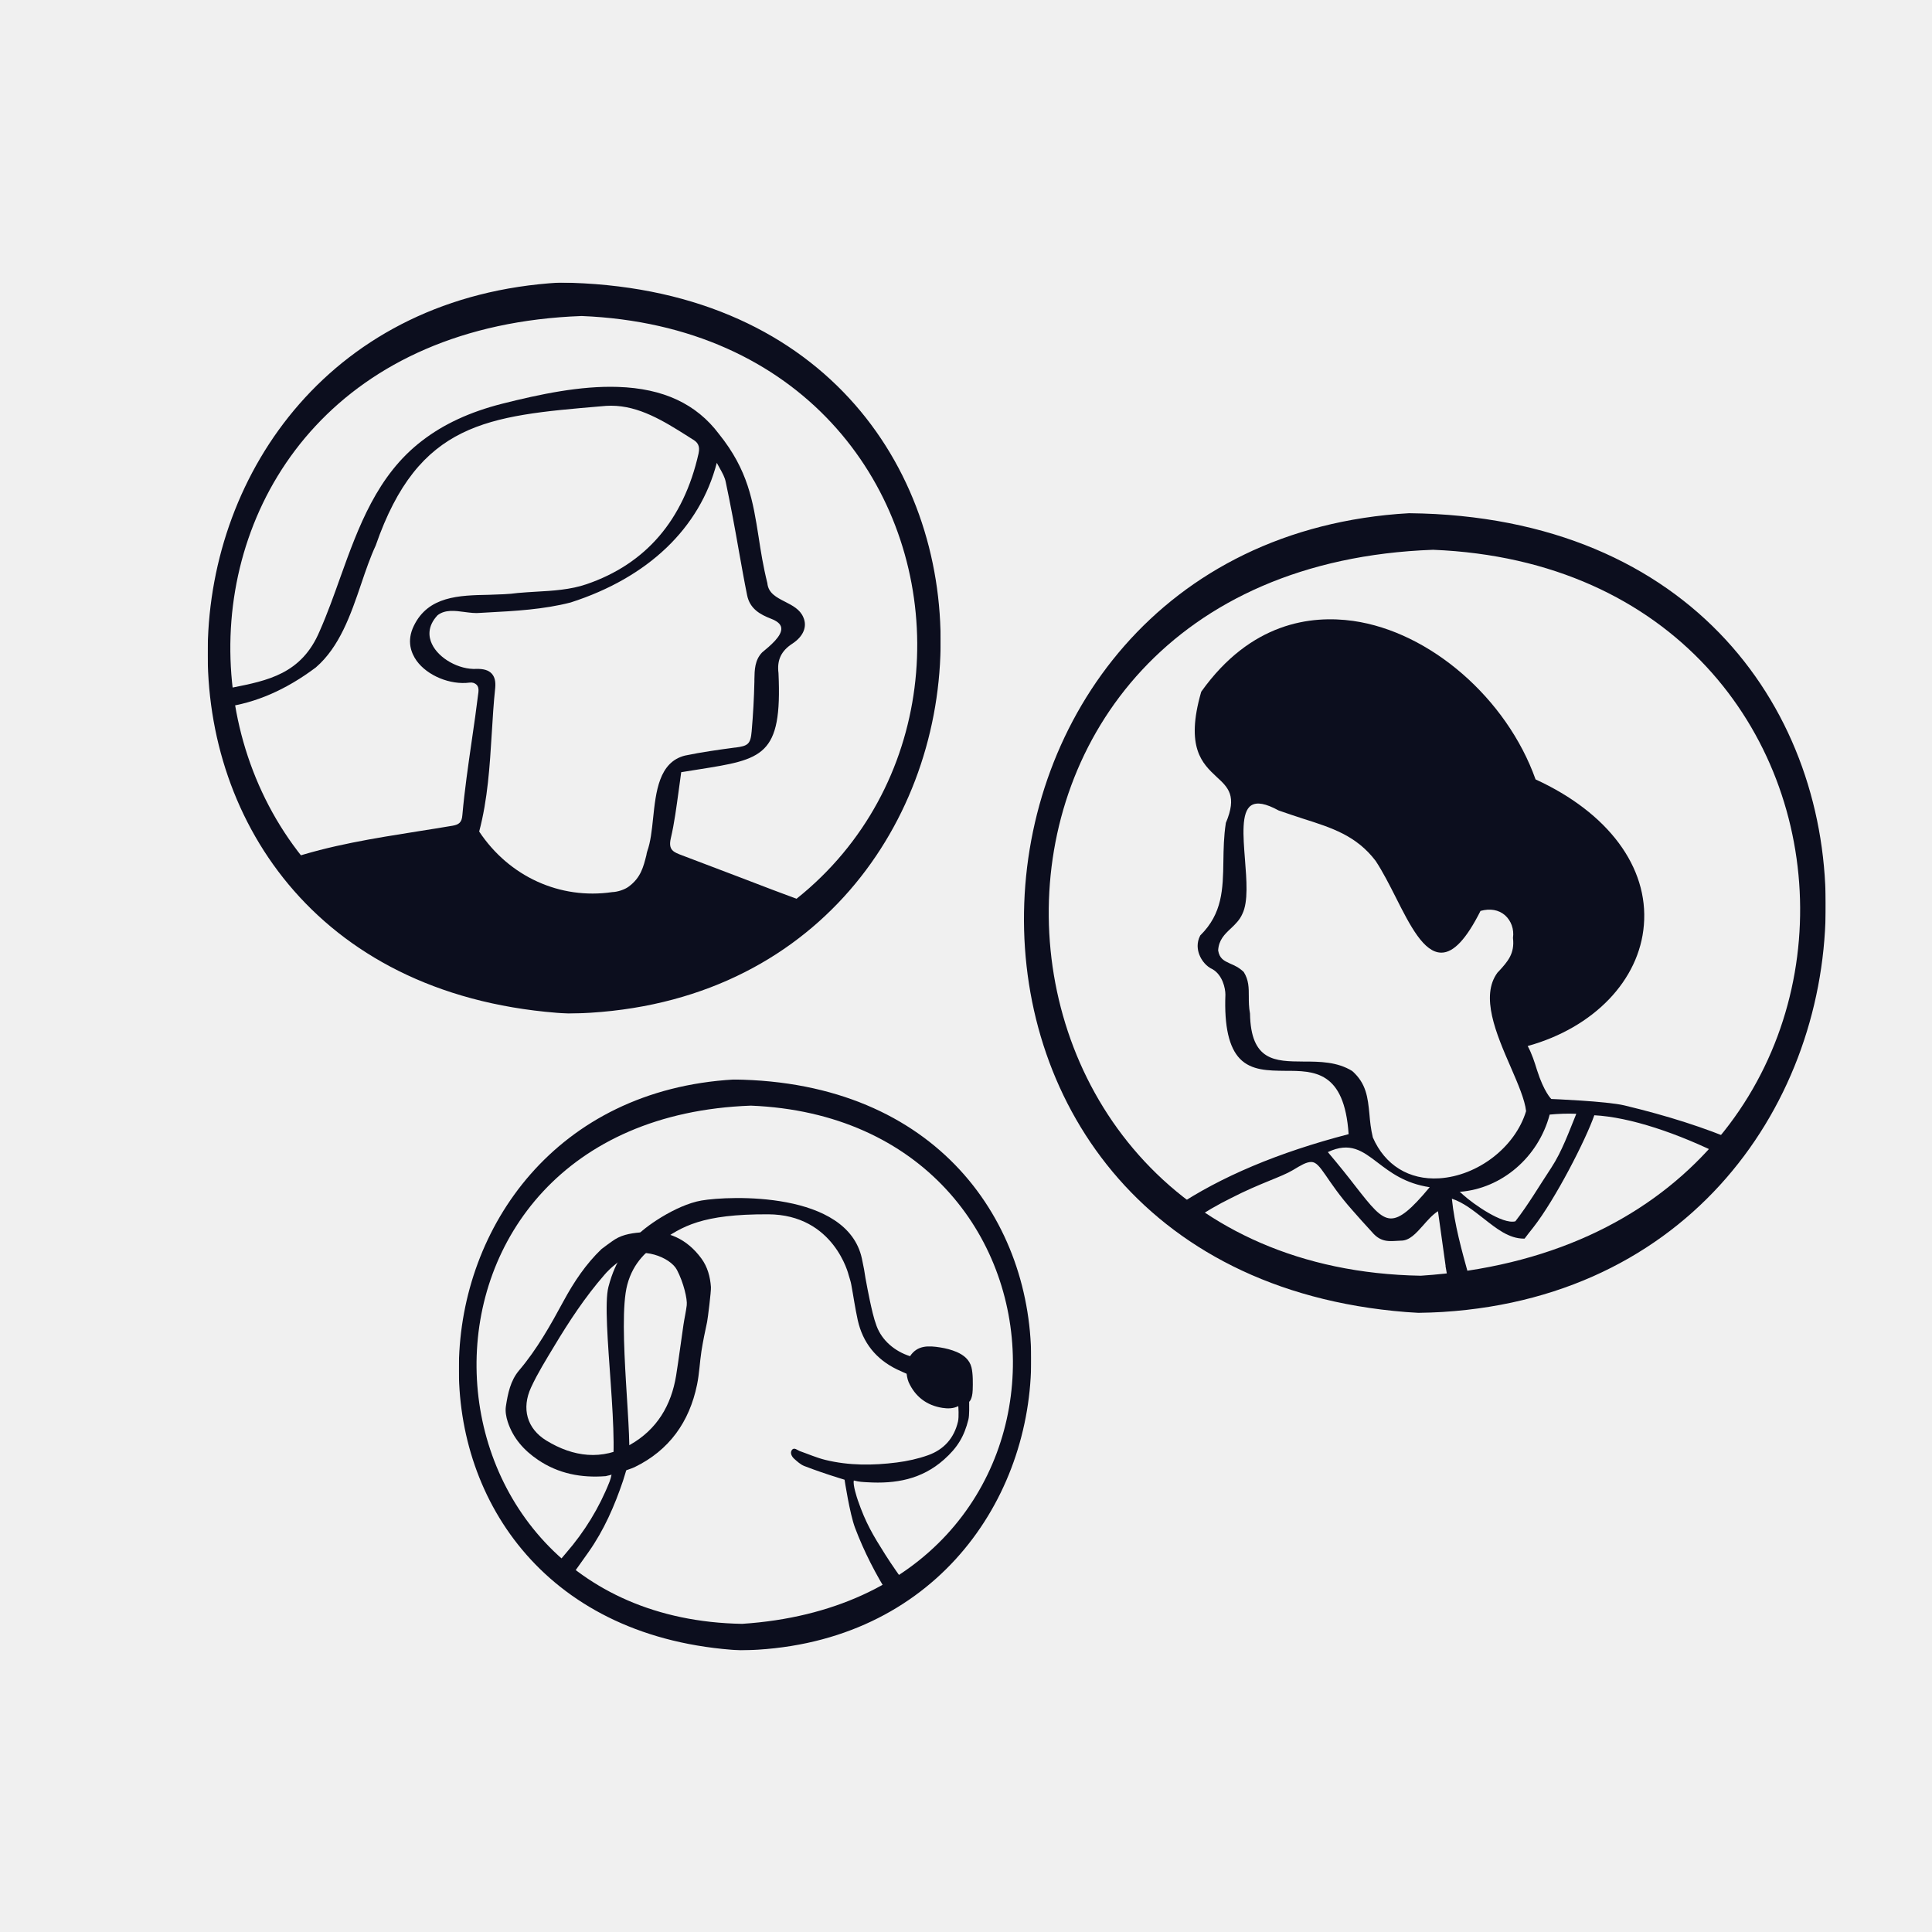
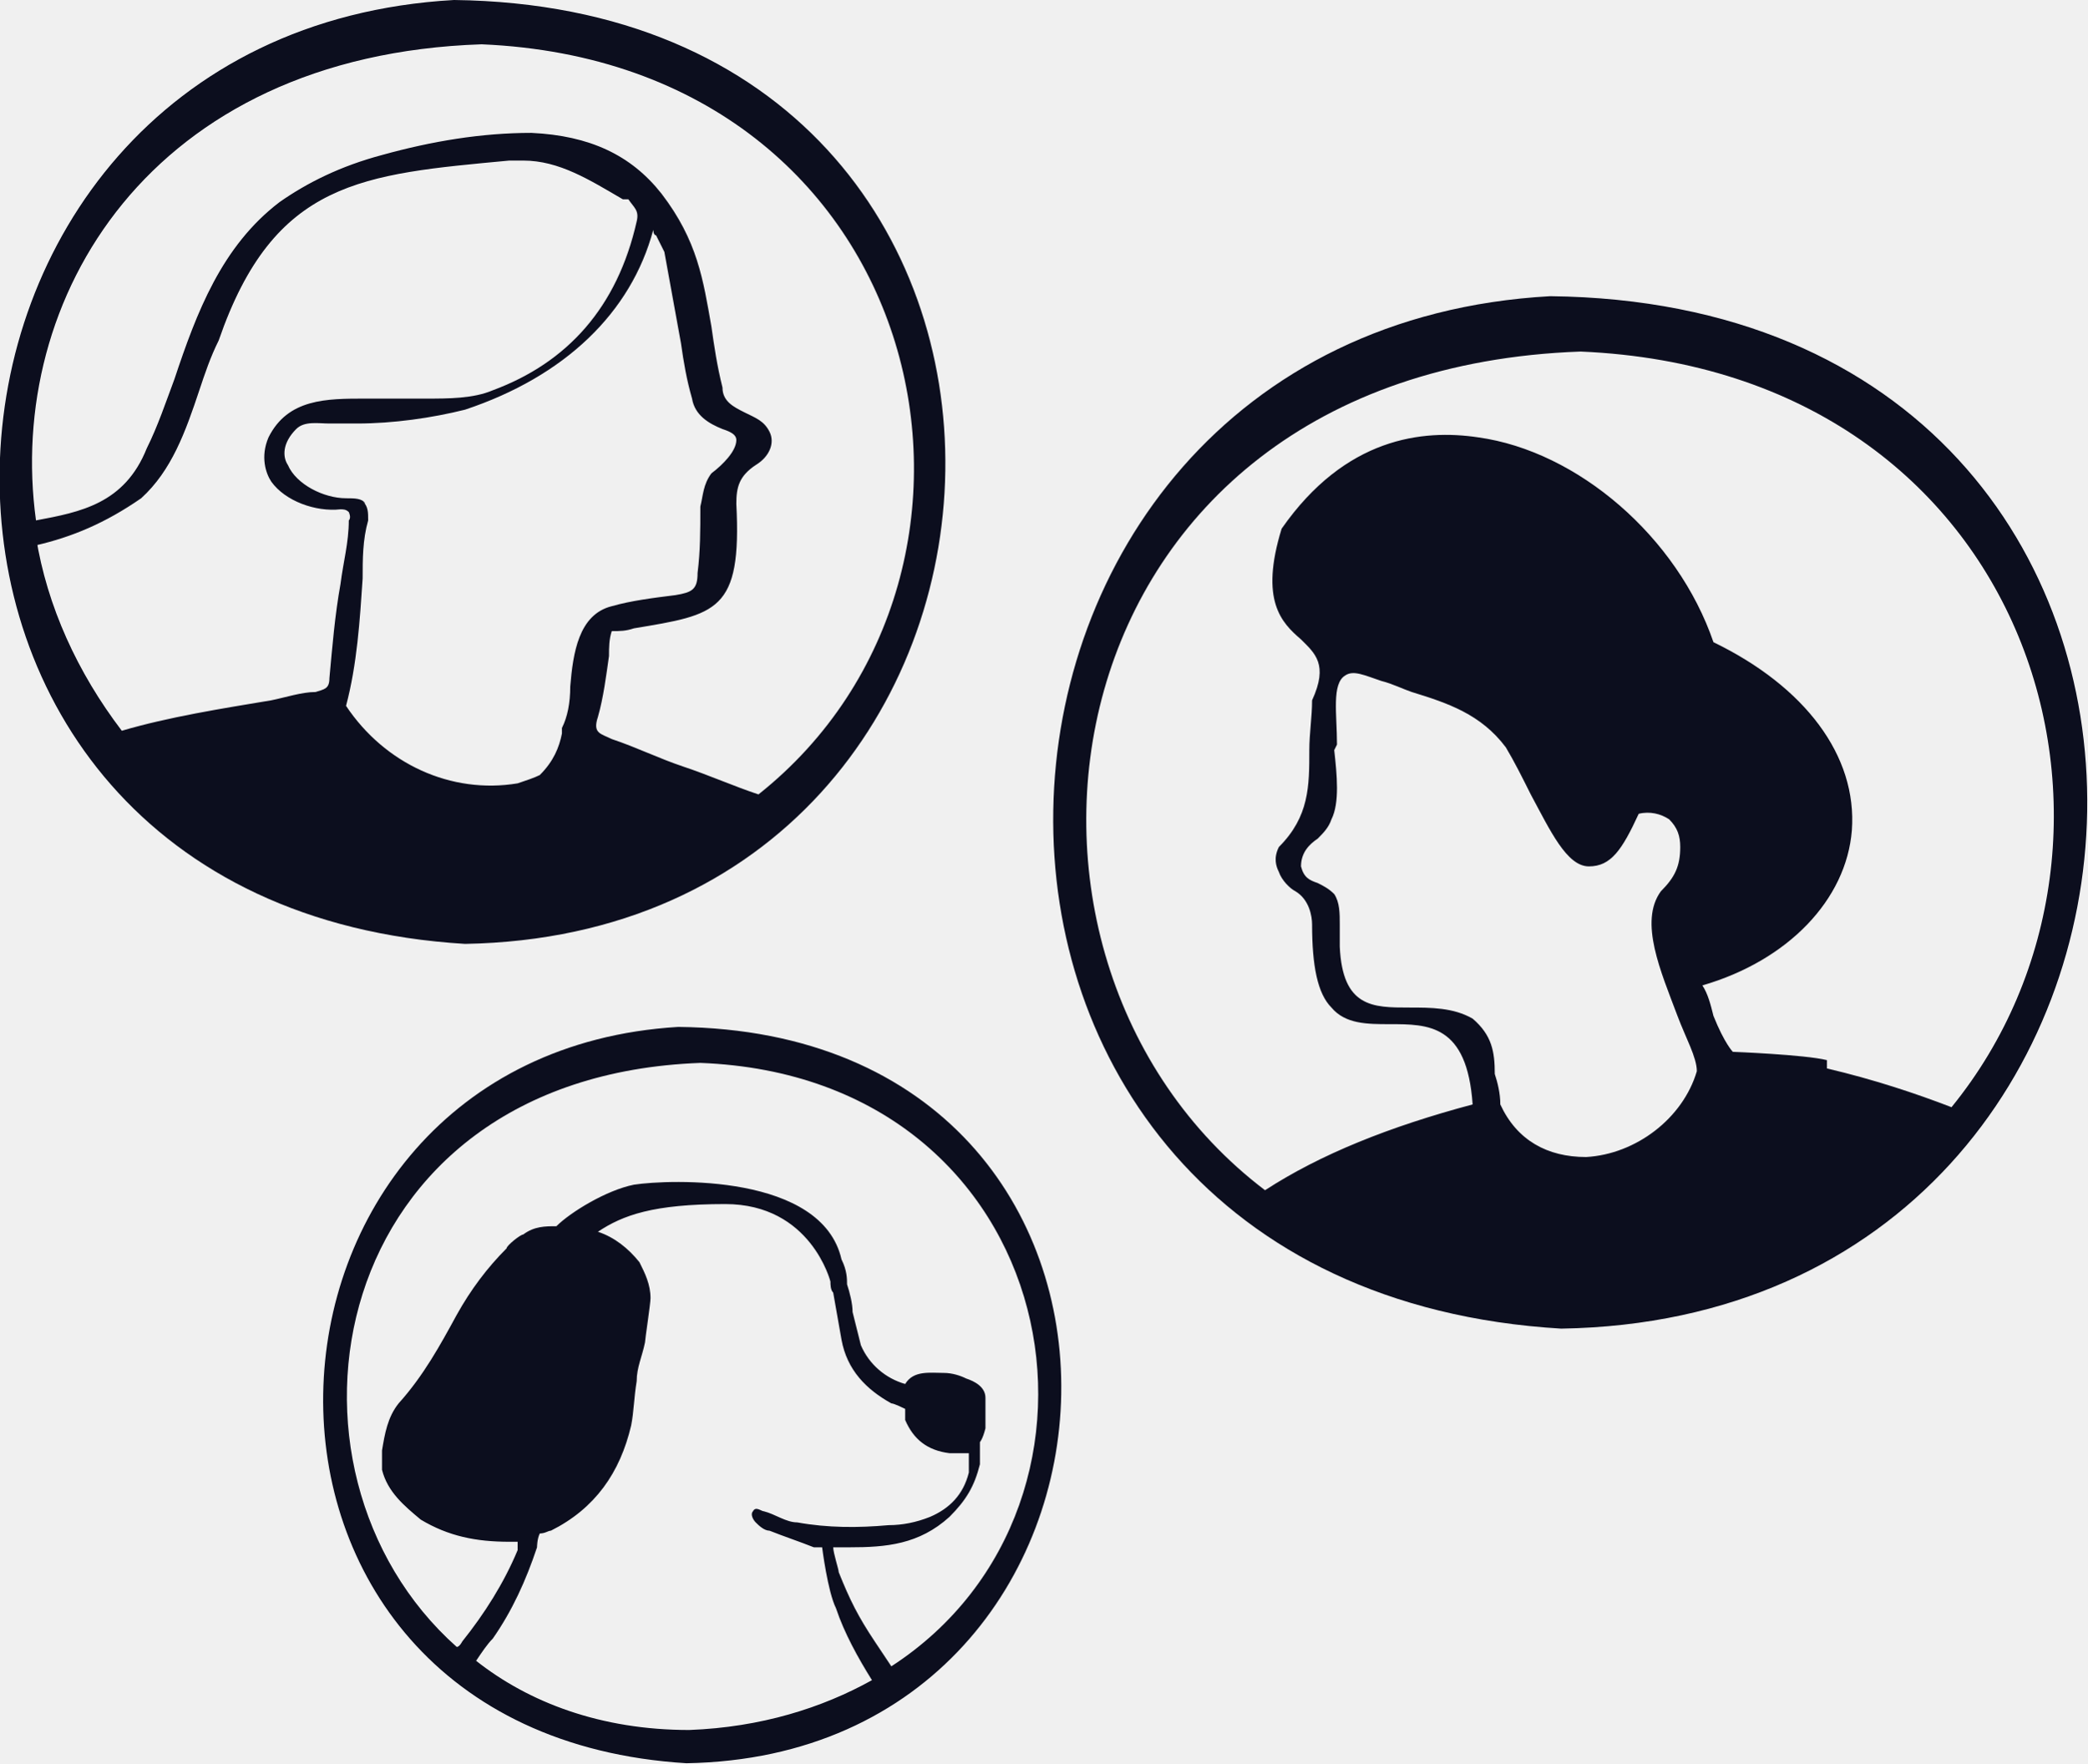
- <svg xmlns="http://www.w3.org/2000/svg" width="90" height="90" viewBox="0 0 90 90" fill="none">
-   <g clip-path="url(#clip0_9_851)">
-     <mask id="mask0_9_851" style="mask-type:luminance" maskUnits="userSpaceOnUse" x="21" y="50" width="28" height="27">
-       <path d="M21.375 50.288H48.038V76.881H21.375V50.288Z" fill="white" />
-     </mask>
-     <g mask="url(#mask0_9_851)">
-       <path d="M39.963 69.893C39.924 69.78 39.718 69.159 39.776 68.967C40.032 69.035 40.198 69.037 40.398 69.049C41.719 69.129 42.935 68.918 43.977 67.991C44.601 67.436 44.915 66.917 45.112 66.127C45.16 65.936 45.149 65.501 45.148 65.3C45.148 65.3 45.297 65.196 45.312 64.75C45.321 64.457 45.33 64.001 45.255 63.698C45.167 63.342 44.892 63.121 44.569 62.982C44.325 62.877 44.058 62.809 43.795 62.768C43.265 62.685 42.737 62.654 42.393 63.177C41.666 62.943 41.083 62.437 40.834 61.768C40.692 61.386 40.608 60.981 40.52 60.581C40.444 60.235 40.384 59.886 40.317 59.539C40.286 59.305 40.232 59.005 40.149 58.623C39.464 55.477 33.972 55.7 32.677 55.925C31.471 56.134 29.956 57.201 29.606 57.637C29.256 58.074 28.691 58.611 28.343 59.949C27.976 61.361 28.98 67.536 28.4 69.011C27.919 70.234 27.232 71.352 26.363 72.353C26.169 72.576 25.978 72.805 25.803 73.043C26.022 73.237 26.25 73.424 26.488 73.603C26.8 73.166 27.114 72.731 27.423 72.291C28.137 71.275 28.63 70.147 29.024 68.977C29.032 68.954 29.245 68.254 29.253 68.232C29.541 67.378 28.733 61.679 29.221 59.847C29.509 58.761 30.202 58.227 30.708 57.873C31.78 57.122 32.699 56.556 35.781 56.567C38.862 56.578 39.534 59.397 39.534 59.397C39.575 59.538 39.625 59.681 39.653 59.828C39.757 60.382 39.834 60.942 39.956 61.492C40.19 62.548 40.809 63.316 41.779 63.789C41.914 63.855 42.233 63.994 42.233 63.994C42.233 63.994 42.263 64.239 42.325 64.379C42.624 65.053 43.167 65.472 43.905 65.585C44.138 65.62 44.401 65.626 44.641 65.502C44.641 65.502 44.68 65.998 44.627 66.223C44.445 66.999 43.966 67.529 43.232 67.79C42.765 67.957 42.268 68.065 41.776 68.128C40.663 68.27 39.546 68.277 38.448 68.008C38.041 67.908 37.651 67.736 37.253 67.596C37.15 67.559 37 67.41 36.897 67.536C36.783 67.676 36.887 67.859 36.999 67.958C37.142 68.084 37.291 68.224 37.463 68.291C37.987 68.494 38.521 68.675 39.058 68.843C39.222 68.894 39.343 68.931 39.343 68.931C39.343 68.931 39.583 70.516 39.832 71.174C40.254 72.29 40.799 73.343 41.428 74.346C41.696 74.184 41.955 74.014 42.206 73.836C41.882 73.372 41.551 72.912 41.249 72.434C40.658 71.501 40.325 70.94 39.963 69.892L39.963 69.893Z" fill="#0C0E1E" />
-       <path d="M29.564 68.344C31.176 67.559 32.114 66.24 32.471 64.504C32.577 63.991 32.596 63.461 32.676 62.941C32.747 62.486 32.842 62.034 32.939 61.583C32.968 61.449 33.132 60.15 33.118 59.955C33.083 59.477 32.961 59.015 32.671 58.622C32.003 57.716 31.101 57.294 29.976 57.396C29.518 57.437 29.053 57.481 28.646 57.735C28.519 57.814 28.044 58.163 28.018 58.188C27.287 58.889 26.733 59.722 26.255 60.604C25.643 61.734 25.019 62.851 24.182 63.837C23.776 64.316 23.658 64.918 23.566 65.513C23.531 65.743 23.577 66.003 23.65 66.228C23.897 66.99 24.404 67.561 25.059 68.004C26.014 68.651 27.079 68.853 28.214 68.765C28.295 68.759 29.29 68.477 29.564 68.344ZM25.457 67.11C24.541 66.552 24.286 65.61 24.741 64.628C25.046 63.968 25.436 63.344 25.812 62.718C26.512 61.551 27.259 60.416 28.155 59.388C28.247 59.283 28.46 59.021 29.063 58.601C29.862 58.044 31.222 58.559 31.535 59.157C31.848 59.755 32.025 60.523 31.991 60.805C31.954 61.11 31.883 61.41 31.838 61.715C31.721 62.501 31.623 63.289 31.497 64.074C31.272 65.466 30.603 66.589 29.364 67.296C28.04 68.05 26.705 67.87 25.457 67.11L25.457 67.11Z" fill="#0C0E1E" />
-       <path d="M34.494 76.881C16.486 75.835 17.627 51.248 34.18 50.288C53.177 50.497 52.027 76.605 34.494 76.881ZM34.57 75.645C51.675 74.523 50.971 52.151 34.979 51.505C17.561 52.132 18.454 75.369 34.57 75.645Z" fill="#0C0E1E" />
-     </g>
-     <mask id="mask1_9_851" style="mask-type:luminance" maskUnits="userSpaceOnUse" x="9" y="13" width="35" height="35">
-       <path d="M9.675 13.163H43.819V47.218H9.675V13.163Z" fill="white" />
-     </mask>
-     <g mask="url(#mask1_9_851)">
-       <path d="M34.403 40.844C33.544 40.521 32.66 40.181 31.784 39.849C31.376 39.696 31.121 39.603 31.249 39.05C31.419 38.328 31.512 37.579 31.614 36.848C31.657 36.559 31.691 36.261 31.733 35.972C32.014 35.93 32.278 35.887 32.524 35.845C35.534 35.369 36.444 35.233 36.265 31.356C36.188 30.744 36.392 30.319 36.92 29.978C37.421 29.647 37.617 29.188 37.421 28.754C37.268 28.389 36.92 28.21 36.571 28.031C36.171 27.827 35.789 27.632 35.746 27.164C35.551 26.382 35.44 25.676 35.338 25.005C35.075 23.347 34.854 21.91 33.493 20.218C32.439 18.815 30.9 18.093 28.783 18.024C27.032 17.965 25.153 18.364 23.393 18.807C21.888 19.189 20.663 19.759 19.66 20.533C17.569 22.131 16.693 24.554 15.851 26.901C15.554 27.734 15.248 28.593 14.891 29.4C14.049 31.398 12.468 31.704 10.801 32.036C10.656 32.065 10.51 32.093 10.364 32.123C10.39 32.396 10.423 32.668 10.463 32.939C11.908 32.749 13.331 32.13 14.712 31.092C15.817 30.14 16.336 28.644 16.829 27.19C17.042 26.561 17.246 25.965 17.501 25.413C19.499 19.657 22.704 19.376 28.009 18.926C28.162 18.909 28.315 18.9 28.468 18.9C29.769 18.9 30.917 19.614 32.022 20.311L32.235 20.448C32.481 20.584 32.626 20.745 32.541 21.128C31.844 24.223 30.084 26.271 27.321 27.215C26.581 27.47 25.756 27.521 24.965 27.564C24.685 27.581 24.404 27.598 24.124 27.623C23.707 27.683 23.257 27.691 22.772 27.708C21.386 27.734 19.949 27.768 19.278 29.154C18.929 29.868 19.159 30.429 19.405 30.778C19.907 31.475 20.97 31.917 21.879 31.798C22.015 31.781 22.126 31.823 22.202 31.9C22.279 31.977 22.304 32.096 22.287 32.24C22.194 33.005 22.083 33.779 21.973 34.527C21.811 35.649 21.641 36.814 21.539 37.97C21.514 38.328 21.361 38.413 21.089 38.464C20.553 38.557 20 38.642 19.465 38.727C17.441 39.049 15.365 39.374 13.398 40.042C16.047 43.535 20.412 46.032 26.583 46.311C31.262 46.153 34.996 44.534 37.728 42.098C37.677 42.08 37.626 42.061 37.574 42.043C36.511 41.652 35.44 41.244 34.403 40.844H34.403ZM30.424 38.115C30.364 38.693 30.305 39.229 30.152 39.654C30.135 39.713 30.118 39.773 30.11 39.841C29.973 40.377 29.854 40.887 29.285 41.303C29.106 41.439 28.775 41.55 28.52 41.558C26.088 41.915 23.716 40.836 22.322 38.736C22.721 37.231 22.815 35.675 22.908 34.17C22.951 33.473 22.993 32.75 23.07 32.036C23.095 31.738 23.044 31.526 22.9 31.373C22.755 31.22 22.526 31.152 22.194 31.16C21.386 31.203 20.434 30.676 20.119 29.995C19.966 29.672 19.898 29.179 20.383 28.661C20.732 28.389 21.191 28.448 21.633 28.508C21.888 28.542 22.151 28.576 22.381 28.55L22.679 28.533C23.988 28.465 25.331 28.389 26.581 28.066C30.186 26.909 32.601 24.605 33.391 21.561C33.434 21.646 33.485 21.731 33.527 21.808C33.655 22.037 33.765 22.233 33.808 22.454C34.037 23.534 34.241 24.639 34.428 25.71C34.548 26.373 34.666 27.054 34.803 27.725C34.93 28.363 35.415 28.627 35.916 28.822C36.205 28.933 36.367 29.069 36.392 29.239C36.452 29.621 35.857 30.097 35.5 30.395C35.16 30.752 35.151 31.203 35.143 31.645V31.747C35.126 32.512 35.083 33.294 35.015 34.068C34.964 34.672 34.837 34.748 34.258 34.825H34.233C33.468 34.927 32.677 35.037 31.903 35.199C30.696 35.505 30.552 36.891 30.424 38.115V38.115Z" fill="#0C0E1E" />
-       <path d="M26.475 47.218C3.414 45.879 4.875 14.392 26.073 13.163C50.4 13.431 48.927 46.865 26.475 47.218ZM26.573 45.635C48.477 44.199 47.575 15.549 27.096 14.721C4.79 15.525 5.935 45.282 26.573 45.635Z" fill="#0C0E1E" />
-     </g>
-     <mask id="mask2_9_851" style="mask-type:luminance" maskUnits="userSpaceOnUse" x="47" y="23" width="39" height="39">
-       <path d="M47.7 23.906H85.05V61.16H47.7V23.906Z" fill="white" />
-     </mask>
-     <g mask="url(#mask2_9_851)">
-       <path d="M72.265 51.195C72.265 51.195 71.927 50.879 71.599 49.846C71.486 49.48 71.364 49.094 71.166 48.728C74.248 47.873 76.371 45.665 76.578 43.091C76.803 40.395 74.915 37.858 71.533 36.308C70.189 32.532 66.619 29.431 63.031 28.924C61.077 28.652 58.268 28.99 55.966 32.212L55.956 32.231C55.205 34.833 56.022 35.576 56.67 36.186C57.215 36.684 57.638 37.079 57.103 38.338V38.347C57.009 38.958 56.999 39.55 56.99 40.113C56.971 41.428 56.943 42.556 55.919 43.57L55.91 43.58C55.731 43.927 55.787 44.247 55.862 44.453C55.975 44.764 56.219 45.036 56.483 45.149C56.952 45.421 57.084 46.041 57.084 46.332C57.027 47.817 57.253 48.794 57.76 49.32C58.296 49.874 59.094 49.874 59.865 49.883C61.217 49.883 62.627 49.883 62.824 52.833C59.552 53.684 56.874 54.811 54.749 56.235C55.014 56.446 55.287 56.649 55.568 56.846C56.127 56.466 56.725 56.117 57.366 55.802C58.718 55.108 59.686 54.834 60.231 54.506C60.607 54.28 60.851 54.13 61.086 54.13C61.527 54.13 61.767 54.995 63.007 56.386C63.27 56.686 63.571 57.025 63.918 57.4C64.36 57.926 64.794 57.808 65.257 57.794H65.266C65.661 57.794 65.962 57.456 66.281 57.099C66.497 56.854 66.713 56.601 66.986 56.422L67.343 58.977C67.341 58.977 67.339 58.976 67.337 58.976C67.406 59.391 67.495 59.804 67.586 60.191C67.931 60.162 68.271 60.127 68.605 60.084C68.548 59.88 68.49 59.676 68.432 59.475C68.085 58.226 67.756 57.042 67.634 55.84C68.179 56.018 68.648 56.403 69.109 56.76C69.719 57.239 70.293 57.7 70.988 57.7H71.016L71.035 57.681C71.11 57.578 71.251 57.399 71.429 57.174C72.453 55.868 73.874 53.089 74.269 51.953C75.915 52.041 78.13 52.767 80.379 53.9C80.576 53.667 80.767 53.431 80.951 53.189C79.426 52.535 77.69 51.979 75.673 51.495C74.841 51.296 72.265 51.195 72.265 51.195L72.265 51.195ZM64.797 56.76H64.787C64.308 56.751 63.876 56.197 63.162 55.285C62.815 54.834 62.382 54.289 61.856 53.669C62.89 53.181 63.463 53.613 64.177 54.158C64.778 54.618 65.464 55.135 66.601 55.304C65.718 56.366 65.22 56.76 64.797 56.76ZM67.042 54.891C65.642 54.975 64.515 54.28 63.951 52.984C63.857 52.589 63.82 52.232 63.792 51.885C63.717 51.133 63.651 50.475 62.993 49.893C62.298 49.461 61.49 49.451 60.71 49.451C59.395 49.442 58.268 49.432 58.23 47.215C58.174 46.915 58.174 46.652 58.174 46.417C58.174 46.013 58.174 45.656 57.939 45.28L57.929 45.271C57.713 45.064 57.497 44.97 57.3 44.886C57.018 44.754 56.811 44.66 56.746 44.275C56.774 43.786 57.046 43.523 57.337 43.251C57.544 43.054 57.751 42.856 57.873 42.575C58.155 42.001 58.07 40.996 57.995 40.029C57.911 38.948 57.817 37.821 58.286 37.52C58.549 37.351 58.963 37.426 59.564 37.755C59.959 37.896 60.344 38.018 60.71 38.14C62.044 38.563 63.19 38.929 64.083 40.104C64.412 40.602 64.722 41.212 65.022 41.804C65.689 43.129 66.328 44.378 67.145 44.378C67.719 44.378 68.31 43.739 68.968 42.434C69.409 42.311 69.814 42.377 70.114 42.64C70.396 42.894 70.537 43.288 70.481 43.683V43.702C70.565 44.425 70.236 44.792 69.814 45.252L69.766 45.299C68.94 46.398 69.701 48.164 70.377 49.714C70.715 50.494 71.035 51.236 71.091 51.762C70.584 53.435 68.846 54.778 67.042 54.891ZM72.267 54.394C71.665 55.305 71.203 56.104 70.592 56.893C70 57.053 68.639 56.093 68.16 55.661C68.104 55.605 68.047 55.558 68 55.52C69.964 55.37 71.664 53.904 72.19 51.922C72.585 51.885 72.998 51.866 73.43 51.885C73.088 52.722 72.765 53.633 72.267 54.394L72.267 54.394Z" fill="#0C0E1E" />
-       <path d="M66.078 61.16C40.852 59.694 42.45 25.252 65.638 23.906C92.25 24.199 90.638 60.773 66.078 61.16H66.078ZM66.185 59.428C90.146 57.856 89.16 26.517 66.757 25.611C42.357 26.49 43.609 59.042 66.185 59.428Z" fill="#0C0E1E" />
-     </g>
-   </g>
+ <svg xmlns="http://www.w3.org/2000/svg" id="Calque_1" version="1.1" viewBox="0 0 75.4 63.7">
  <defs>
-     <clipPath id="clip0_9_851">
-       <rect width="90" height="90" fill="white" />
-     </clipPath>
+     <style>
+       .st0 {
+         fill: #0c0e1e;
+       }
+     </style>
  </defs>
+   <path class="st0" d="M24.5,37.1c-16.6,1-17.7,25.5.3,26.6,17.5-.3,18.7-26.4-.3-26.6ZM24.9,62.5c-3.2,0-5.8-1-7.7-2.5.2-.3.4-.6.6-.8.7-1,1.2-2.1,1.6-3.3,0,0,0-.3.1-.5.2,0,.3-.1.4-.1,1.6-.8,2.5-2.1,2.9-3.8.1-.5.1-1,.2-1.6,0-.5.2-.9.3-1.4,0-.1.2-1.4.2-1.6,0-.5-.2-.9-.4-1.3-.4-.5-.9-.9-1.5-1.1.9-.6,2-1,4.6-1,3.1,0,3.8,2.8,3.8,2.8,0,.1,0,.3.1.4.1.6.2,1.1.3,1.7.2,1.1.9,1.8,1.8,2.3.1,0,.5.2.5.2,0,0,0,.2,0,.4.3.7.8,1.1,1.6,1.2.2,0,.5,0,.7,0,0,0,0,.5,0,.7-.2.8-.7,1.3-1.4,1.6-.5.2-1,.3-1.5.3-1.1.1-2.2.1-3.3-.1-.4,0-.8-.3-1.2-.4-.1,0-.3-.2-.4,0-.1.1,0,.3.1.4.1.1.3.3.5.3.5.2,1.1.4,1.6.6.2,0,.3,0,.3,0,0,0,.2,1.6.5,2.2.3.9.8,1.8,1.3,2.6-1.8,1-4,1.7-6.6,1.8ZM32.2,60.2c-.2-.3-.4-.6-.6-.9-.6-.9-.9-1.5-1.3-2.5h0c0-.1-.2-.7-.2-.9.3,0,.4,0,.6,0,1.3,0,2.5-.1,3.6-1.1.6-.6.9-1.1,1.1-1.9,0-.2,0-.6,0-.8,0,0,.1-.1.2-.5,0-.3,0-.7,0-1.1,0-.4-.4-.6-.7-.7-.2-.1-.5-.2-.8-.2-.5,0-1.1-.1-1.4.4-.7-.2-1.3-.7-1.6-1.4-.1-.4-.2-.8-.3-1.2,0-.3-.1-.7-.2-1,0-.2,0-.5-.2-.9-.7-3.1-6.2-2.9-7.5-2.7-1,.2-2.3,1-2.8,1.5-.4,0-.8,0-1.2.3-.1,0-.6.4-.6.5-.7.7-1.3,1.5-1.8,2.4-.6,1.1-1.2,2.2-2.1,3.2-.4.5-.5,1.1-.6,1.7,0,.2,0,.5,0,.7.2.8.8,1.3,1.4,1.8,1,.6,2,.8,3.2.8,0,0,.1,0,.3,0,0,.1,0,.2,0,.3-.5,1.2-1.2,2.3-2,3.3,0,0-.1.2-.2.2-7.2-6.4-4.8-20.6,8.8-21.1,13.2.5,16,15.9,6.9,21.8Z" />
+   <path class="st0" d="M16.4,0c-21.2,1.2-22.7,32.7.4,34.1,22.5-.4,23.9-33.8-.4-34.1ZM13.2,18.2c-.1-.2-.4-.2-.7-.2-.8,0-1.8-.5-2.1-1.2-.2-.3-.2-.8.3-1.3.3-.3.8-.2,1.2-.2.3,0,.5,0,.7,0h.3c1.3,0,2.7-.2,3.9-.5,3.6-1.2,6-3.5,6.8-6.5,0,0,0,.2.1.2.1.2.2.4.3.6.2,1.1.4,2.2.6,3.3.1.7.2,1.3.4,2,.1.6.6.9,1.1,1.1.3.1.5.2.5.4,0,.4-.5.9-.9,1.2-.3.4-.3.8-.4,1.2h0c0,.9,0,1.6-.1,2.4,0,.6-.2.7-.8.8h0c-.8.1-1.6.2-2.3.4-1.2.3-1.4,1.7-1.5,2.9h0c0,.6-.1,1.1-.3,1.5,0,0,0,.1,0,.2-.1.5-.3,1-.8,1.5-.2.1-.5.2-.8.3-2.4.4-4.8-.7-6.2-2.8.4-1.5.5-3.1.6-4.6,0-.7,0-1.4.2-2.1,0-.3,0-.5-.2-.7ZM17.4,1.6c16.3.7,20.2,19,10,27.1-.9-.3-1.8-.7-2.7-1h0c-.9-.3-1.7-.7-2.6-1-.4-.2-.7-.2-.5-.8.2-.7.3-1.5.4-2.2,0-.3,0-.6.1-.9.3,0,.5,0,.8-.1,3-.5,3.9-.6,3.7-4.5,0-.6.1-1,.7-1.4.5-.3.7-.8.5-1.2-.2-.4-.5-.5-.9-.7-.4-.2-.8-.4-.8-.9-.2-.8-.3-1.5-.4-2.2-.3-1.7-.5-3.1-1.8-4.8-1.1-1.4-2.6-2.1-4.7-2.2-1.8,0-3.6.3-5.4.8-1.5.4-2.7,1-3.7,1.7-2.1,1.6-3,4-3.8,6.4-.3.8-.6,1.7-1,2.5-.8,2-2.4,2.3-4,2.6C.2,10.8,5.4,2,17.4,1.6ZM1.3,19.7c1.3-.3,2.5-.8,3.8-1.7,1.1-1,1.6-2.4,2.1-3.9.2-.6.4-1.2.7-1.8,2-5.8,5.2-6,10.5-6.5.2,0,.3,0,.5,0,1.3,0,2.4.7,3.6,1.4h.2c.2.3.4.4.3.8-.7,3.1-2.5,5.1-5.2,6.1-.7.3-1.6.3-2.4.3-.3,0-.6,0-.8,0-.4,0-.9,0-1.4,0-1.4,0-2.8,0-3.5,1.4-.3.7-.1,1.3.1,1.6.5.7,1.6,1.1,2.5,1,.1,0,.2,0,.3.1,0,0,.1.2,0,.3,0,.8-.2,1.5-.3,2.3-.2,1.1-.3,2.3-.4,3.4,0,.4-.2.4-.5.5-.5,0-1.1.2-1.6.3-1.8.3-3.7.6-5.4,1.1-1.6-2.1-2.7-4.5-3.1-7Z" />
+   <path class="st0" d="M56,10.7c-23.2,1.3-24.8,35.8.4,37.3,24.6-.4,26.2-37-.4-37.3ZM48.3,26.9c0-1.1-.2-2.2.3-2.5.3-.2.7,0,1.3.2.4.1.8.3,1.1.4,1.3.4,2.5.8,3.4,2,.3.5.6,1.1.9,1.7.7,1.3,1.3,2.6,2.1,2.6s1.2-.6,1.8-1.9c.4-.1.8,0,1.1.2.3.3.4.6.4,1h0c0,.7-.2,1.1-.7,1.6h0c-.8,1.1,0,2.9.6,4.5.3.8.7,1.5.7,2-.5,1.7-2.2,3-4,3.1-1.4,0-2.5-.6-3.1-1.9,0-.4-.1-.8-.2-1.1,0-.8-.1-1.4-.8-2-.7-.4-1.5-.4-2.3-.4-1.3,0-2.4,0-2.5-2.2,0-.3,0-.6,0-.8,0-.4,0-.8-.2-1.1h0c-.2-.2-.4-.3-.6-.4-.3-.1-.5-.2-.6-.6,0-.5.3-.8.6-1,.2-.2.4-.4.5-.7.3-.6.2-1.6.1-2.5ZM66,38.3c-.8-.2-3.4-.3-3.4-.3,0,0-.3-.3-.7-1.3-.1-.4-.2-.8-.4-1.1,3.1-.9,5.2-3.1,5.4-5.6.2-2.7-1.7-5.2-5-6.8-1.3-3.8-4.9-6.9-8.5-7.4-2-.3-4.8,0-7.1,3.3h0c-.8,2.6,0,3.4.7,4,.5.5,1,.9.4,2.2h0c0,.6-.1,1.2-.1,1.8,0,1.3,0,2.4-1.1,3.5h0c-.2.4-.1.7,0,.9.1.3.4.6.6.7.5.3.6.9.6,1.2,0,1.5.2,2.5.7,3,.5.6,1.3.6,2.1.6,1.4,0,2.8,0,3,2.9-3,.8-5.5,1.8-7.5,3.1-11.2-8.5-8.1-29.6,11.4-30.3,16.4.7,21.3,17.6,13.4,27.3-1.3-.5-2.8-1-4.5-1.4Z" />
</svg>
